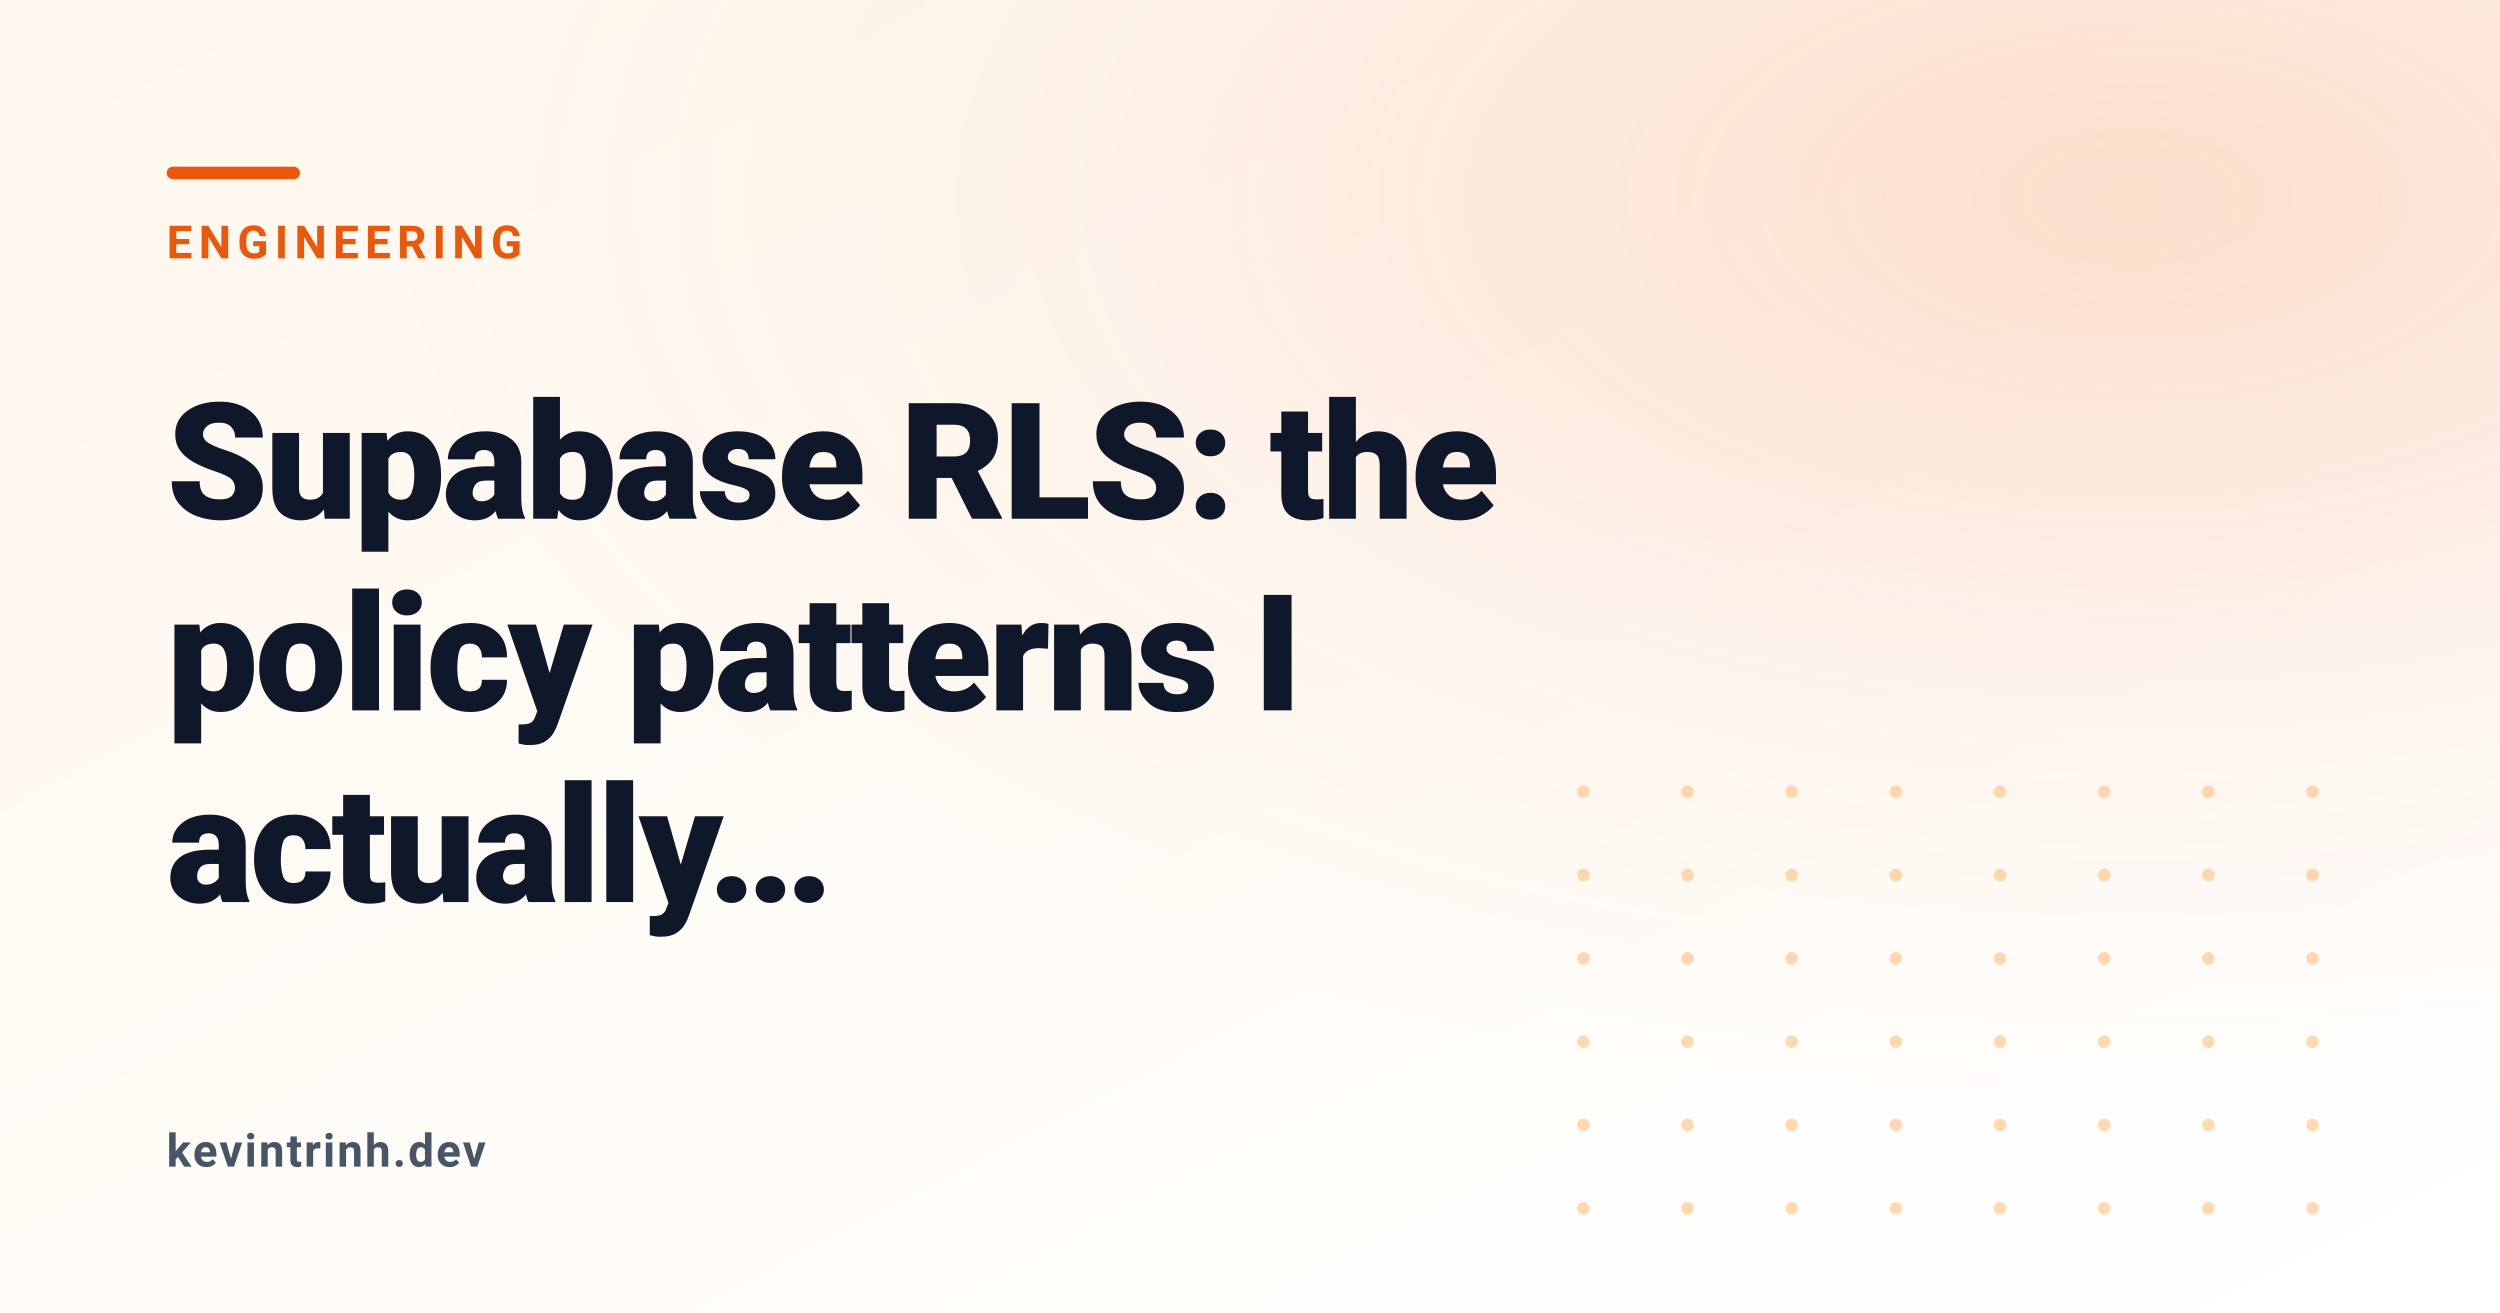
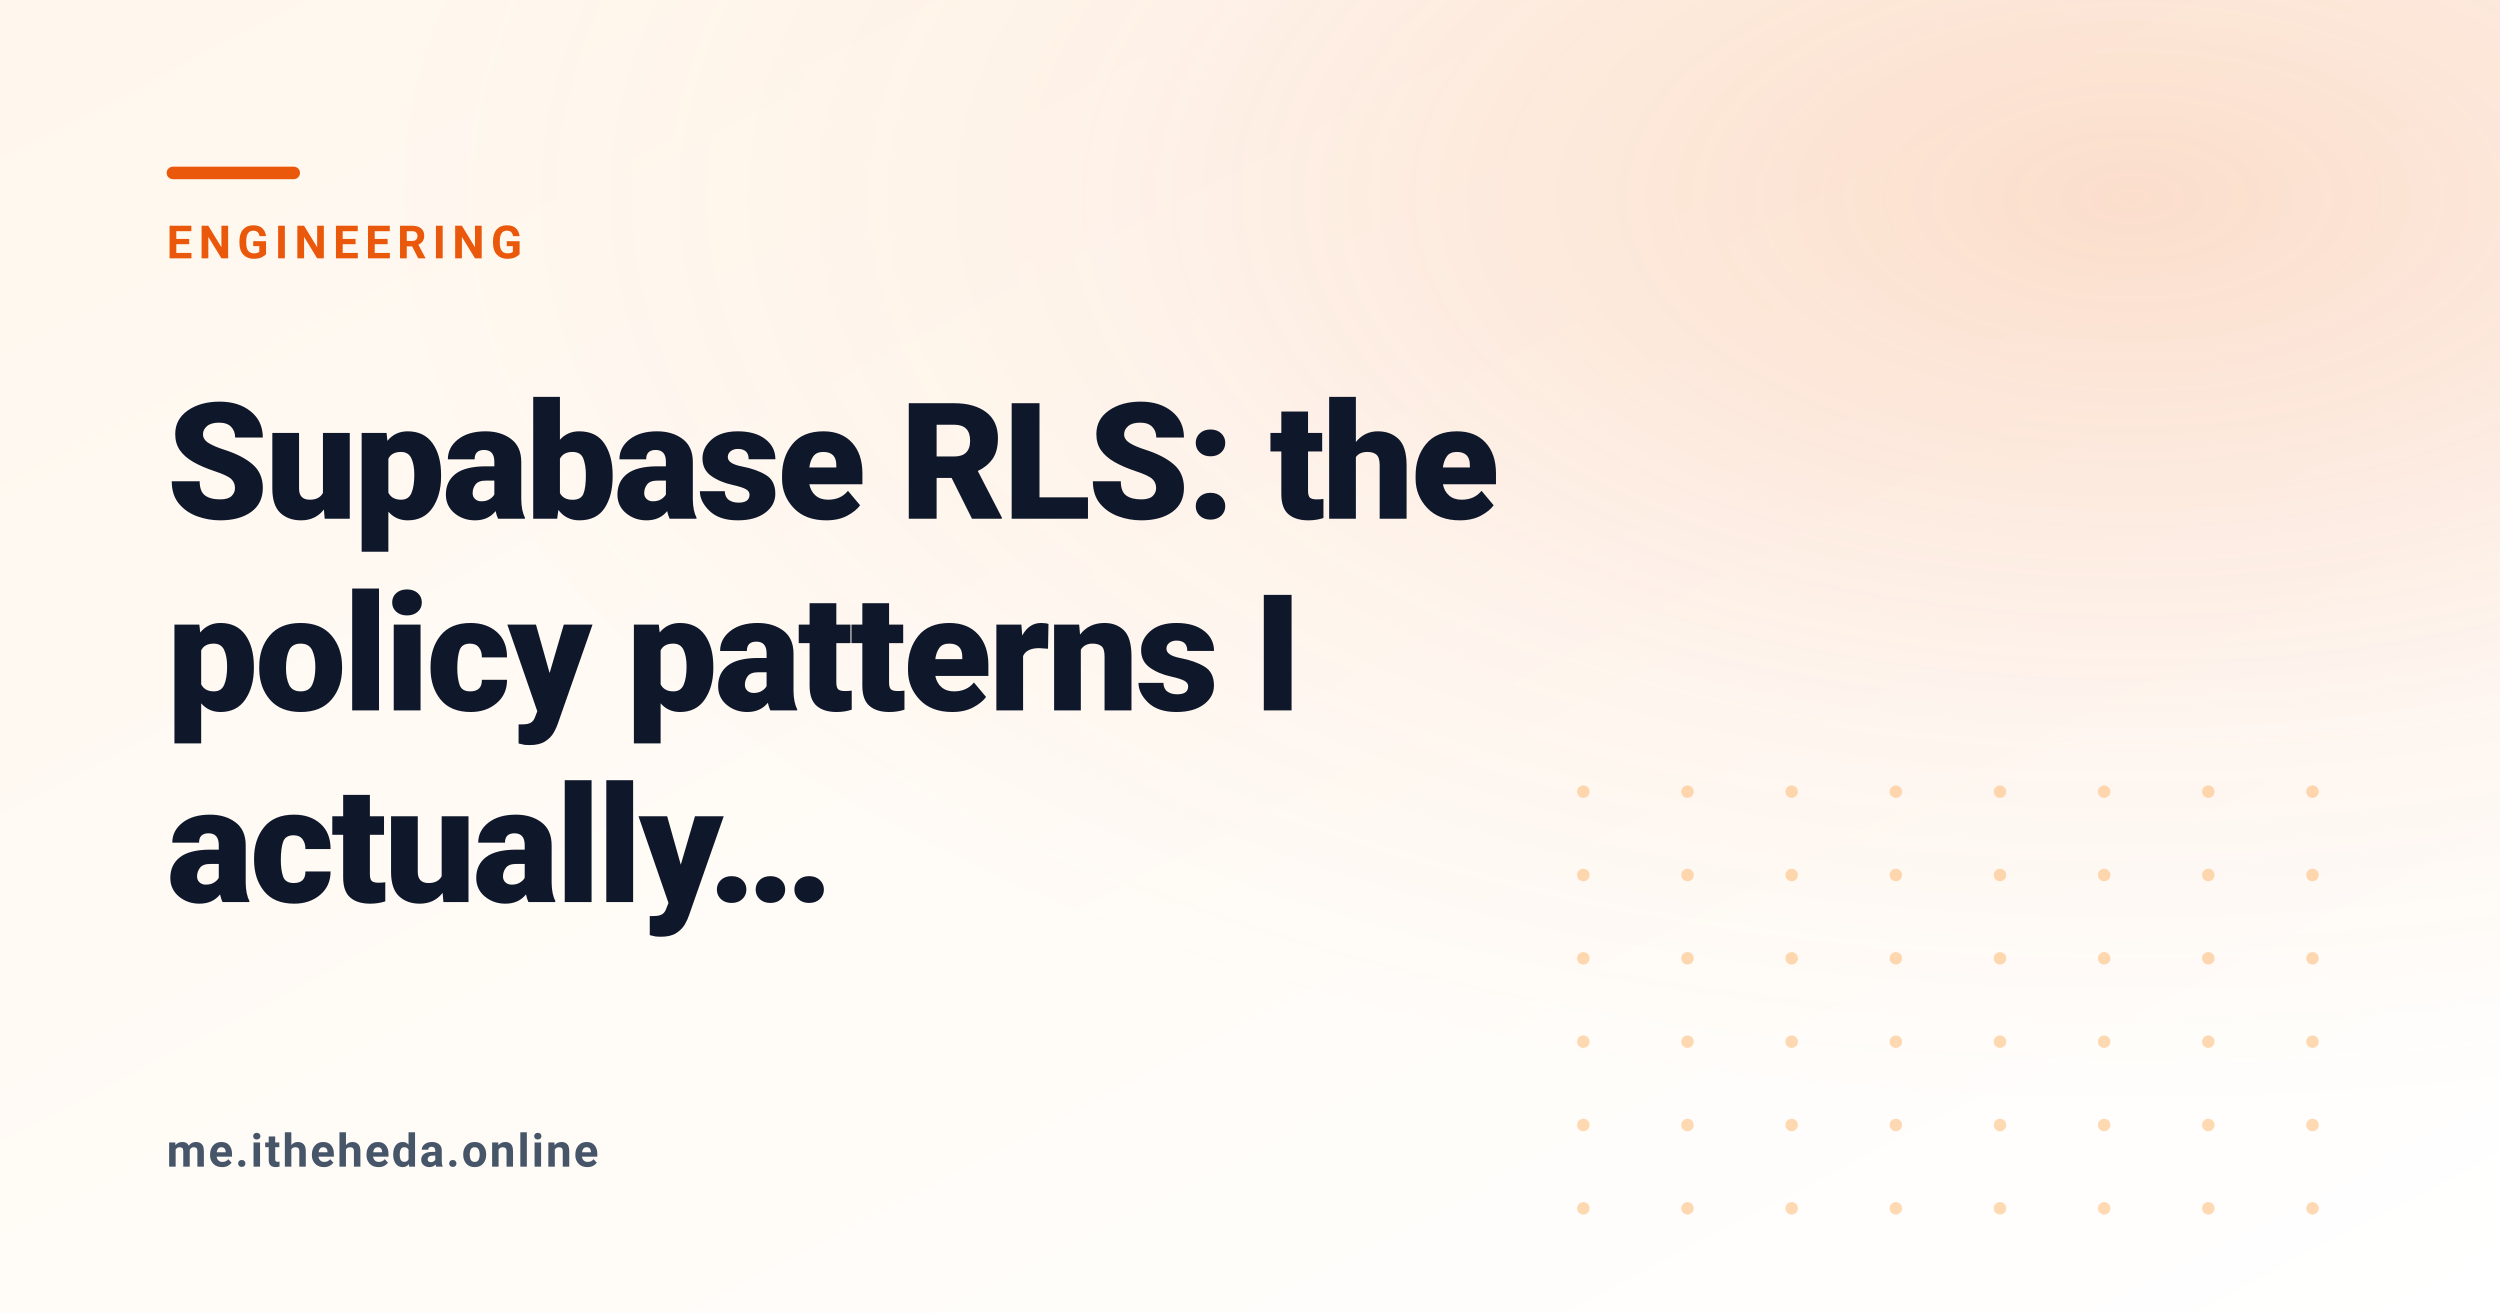
<svg xmlns="http://www.w3.org/2000/svg" viewBox="0 0 1200 630" width="1200" height="630" role="img" aria-label="Supabase RLS: the policy patterns I actually use">
  <defs>
    <linearGradient id="bg" x1="0" y1="0" x2="1" y2="1">
      <stop offset="0%" stop-color="#fff7ed" />
      <stop offset="100%" stop-color="#ffffff" />
    </linearGradient>
    <radialGradient id="glow" cx="0.85" cy="0.15" r="0.7">
      <stop offset="0%" stop-color="#ea580c" stop-opacity="0.18" />
      <stop offset="60%" stop-color="#ea580c" stop-opacity="0.04" />
      <stop offset="100%" stop-color="#ea580c" stop-opacity="0" />
    </radialGradient>
  </defs>
  <rect width="1200" height="630" fill="url(#bg)" />
  <rect width="1200" height="630" fill="url(#glow)" />
  <g fill="#fdba74" opacity="0.55">
    <circle cx="760" cy="380" r="3" />
    <circle cx="810" cy="380" r="3" />
    <circle cx="860" cy="380" r="3" />
    <circle cx="910" cy="380" r="3" />
    <circle cx="960" cy="380" r="3" />
    <circle cx="1010" cy="380" r="3" />
    <circle cx="1060" cy="380" r="3" />
    <circle cx="1110" cy="380" r="3" />
    <circle cx="760" cy="420" r="3" />
    <circle cx="810" cy="420" r="3" />
    <circle cx="860" cy="420" r="3" />
    <circle cx="910" cy="420" r="3" />
    <circle cx="960" cy="420" r="3" />
    <circle cx="1010" cy="420" r="3" />
    <circle cx="1060" cy="420" r="3" />
    <circle cx="1110" cy="420" r="3" />
    <circle cx="760" cy="460" r="3" />
    <circle cx="810" cy="460" r="3" />
    <circle cx="860" cy="460" r="3" />
    <circle cx="910" cy="460" r="3" />
    <circle cx="960" cy="460" r="3" />
    <circle cx="1010" cy="460" r="3" />
    <circle cx="1060" cy="460" r="3" />
    <circle cx="1110" cy="460" r="3" />
    <circle cx="760" cy="500" r="3" />
    <circle cx="810" cy="500" r="3" />
    <circle cx="860" cy="500" r="3" />
    <circle cx="910" cy="500" r="3" />
    <circle cx="960" cy="500" r="3" />
    <circle cx="1010" cy="500" r="3" />
    <circle cx="1060" cy="500" r="3" />
    <circle cx="1110" cy="500" r="3" />
    <circle cx="760" cy="540" r="3" />
    <circle cx="810" cy="540" r="3" />
    <circle cx="860" cy="540" r="3" />
    <circle cx="910" cy="540" r="3" />
    <circle cx="960" cy="540" r="3" />
    <circle cx="1010" cy="540" r="3" />
    <circle cx="1060" cy="540" r="3" />
    <circle cx="1110" cy="540" r="3" />
    <circle cx="760" cy="580" r="3" />
    <circle cx="810" cy="580" r="3" />
    <circle cx="860" cy="580" r="3" />
    <circle cx="910" cy="580" r="3" />
    <circle cx="960" cy="580" r="3" />
    <circle cx="1010" cy="580" r="3" />
    <circle cx="1060" cy="580" r="3" />
    <circle cx="1110" cy="580" r="3" />
  </g>
  <rect x="80" y="80" width="64" height="6" rx="3" fill="#ea580c" />
  <text x="80" y="124" font-family="ui-sans-serif, system-ui, -apple-system, 'Segoe UI', Roboto, sans-serif" font-size="22" font-weight="600" fill="#ea580c" letter-spacing="3">ENGINEERING</text>
  <text font-family="ui-sans-serif, system-ui, -apple-system, 'Segoe UI', Roboto, sans-serif" font-size="78" font-weight="800" fill="#0f172a" letter-spacing="-1.5">
    <tspan x="80" y="249">Supabase RLS: the</tspan>
    <tspan x="80" y="341">policy patterns I</tspan>
    <tspan x="80" y="433">actually…</tspan>
  </text>
-   <text x="80" y="560" font-family="ui-sans-serif, system-ui, -apple-system, 'Segoe UI', Roboto, sans-serif" font-size="22" font-weight="600" fill="#475569" letter-spacing="1">kevintrinh.dev</text>
+   <text x="80" y="560" font-family="ui-sans-serif, system-ui, -apple-system, 'Segoe UI', Roboto, sans-serif" font-size="22" font-weight="600" fill="#475569" letter-spacing="1">me.itheheda.online</text>
</svg>
